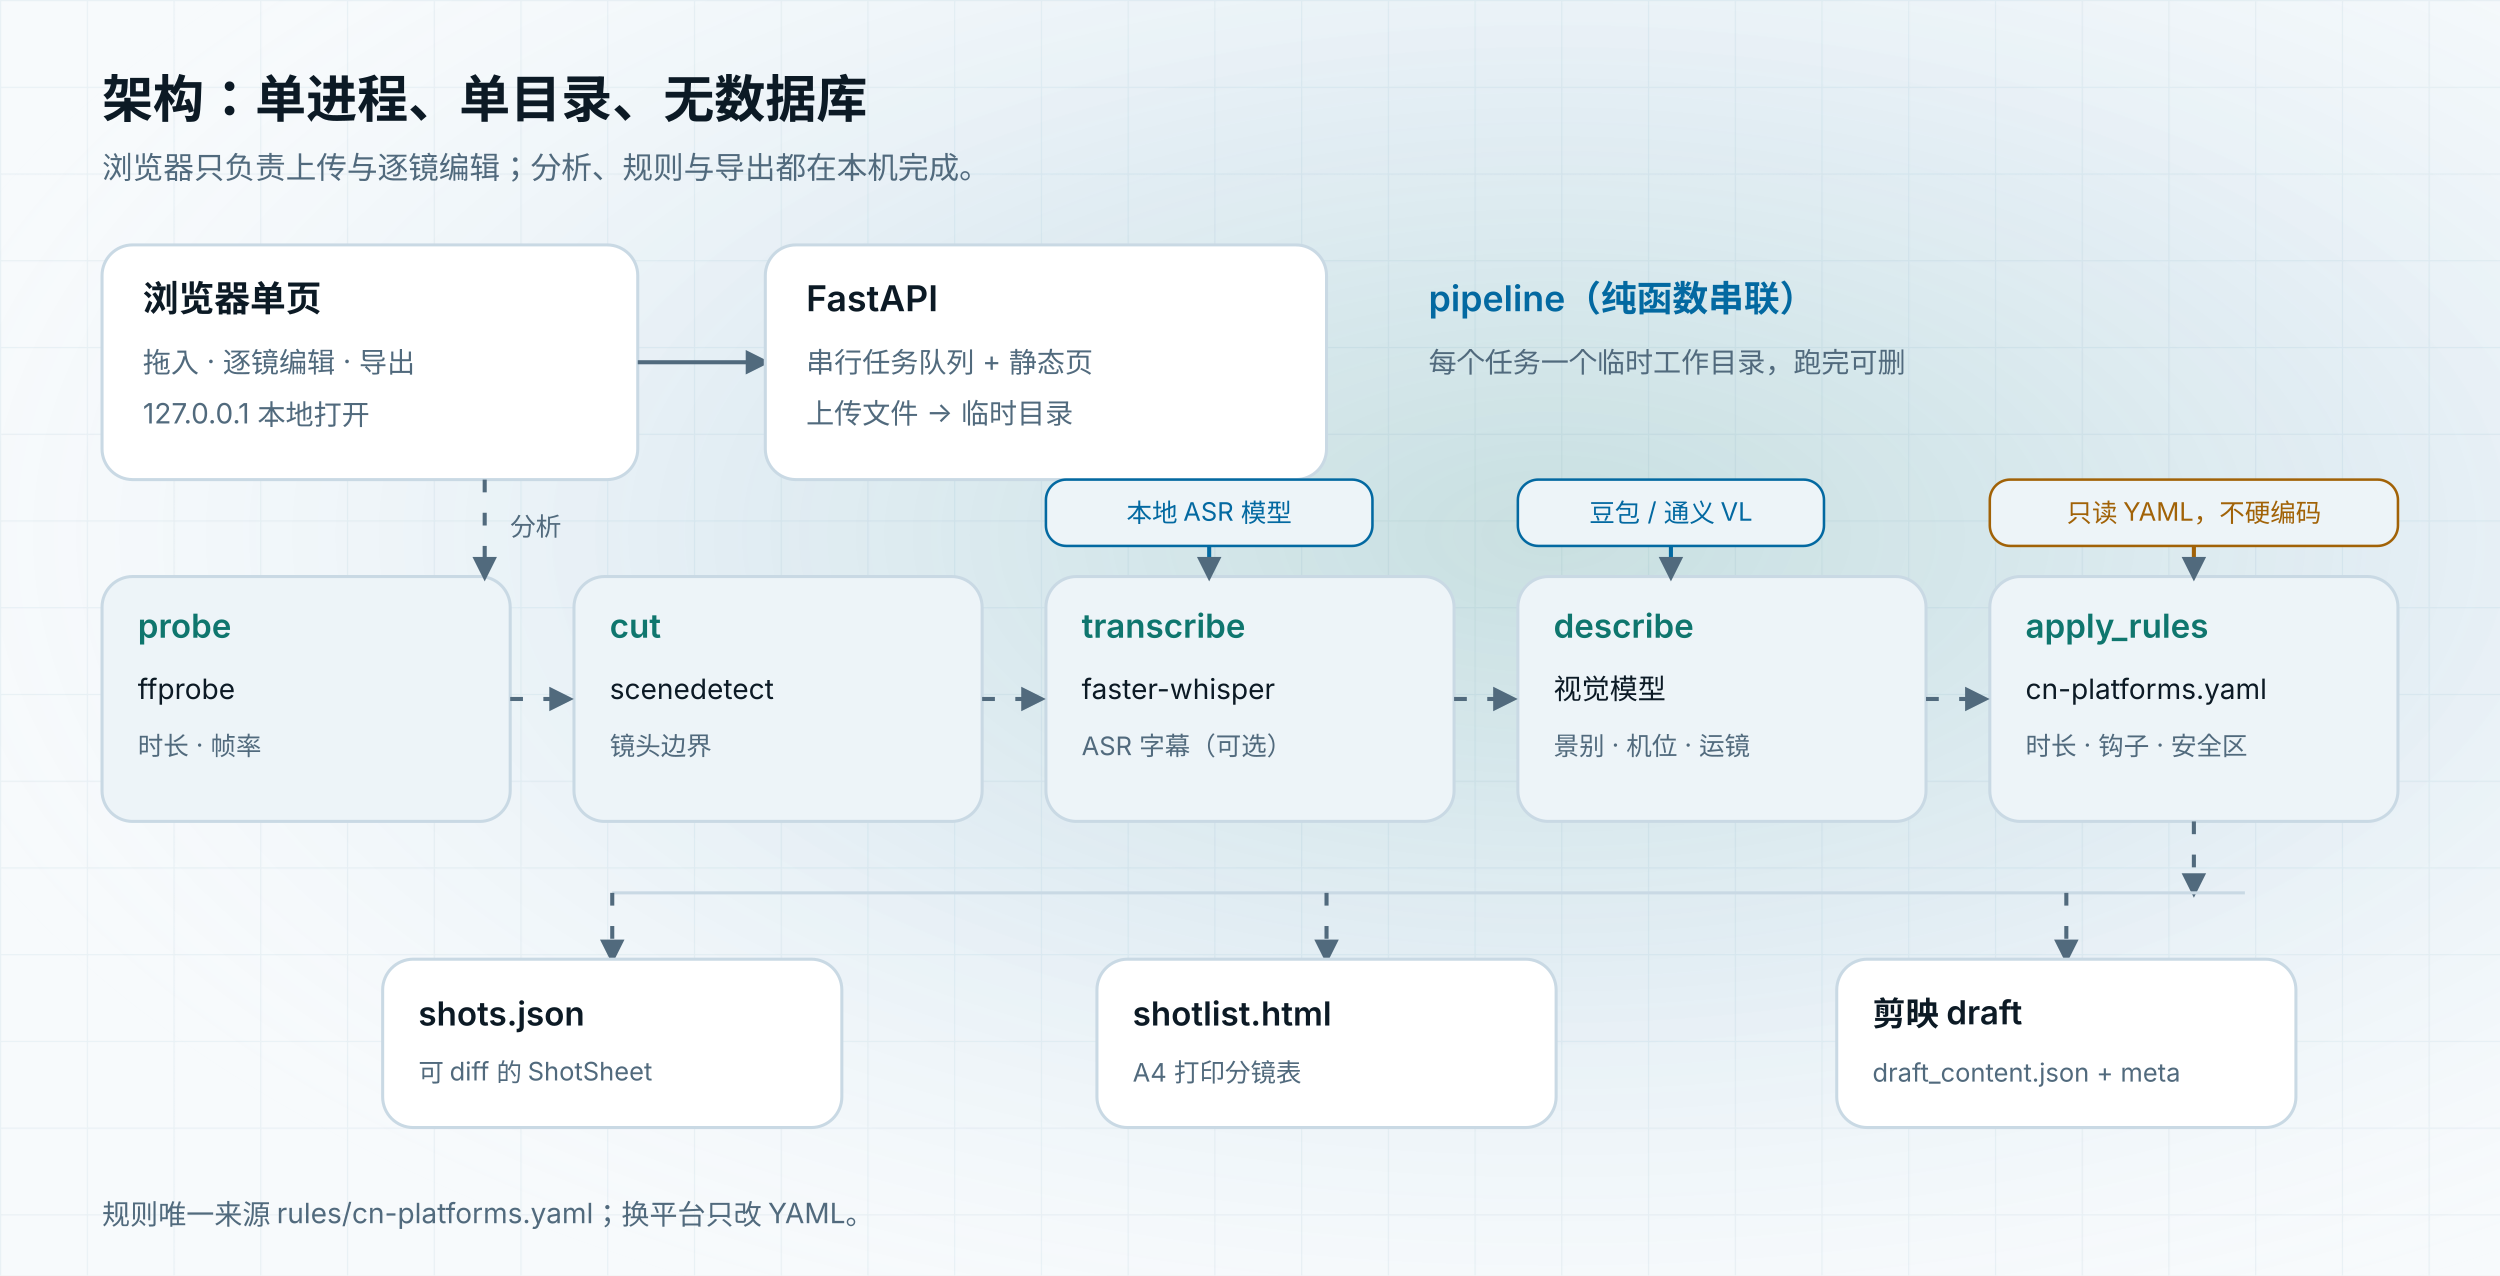
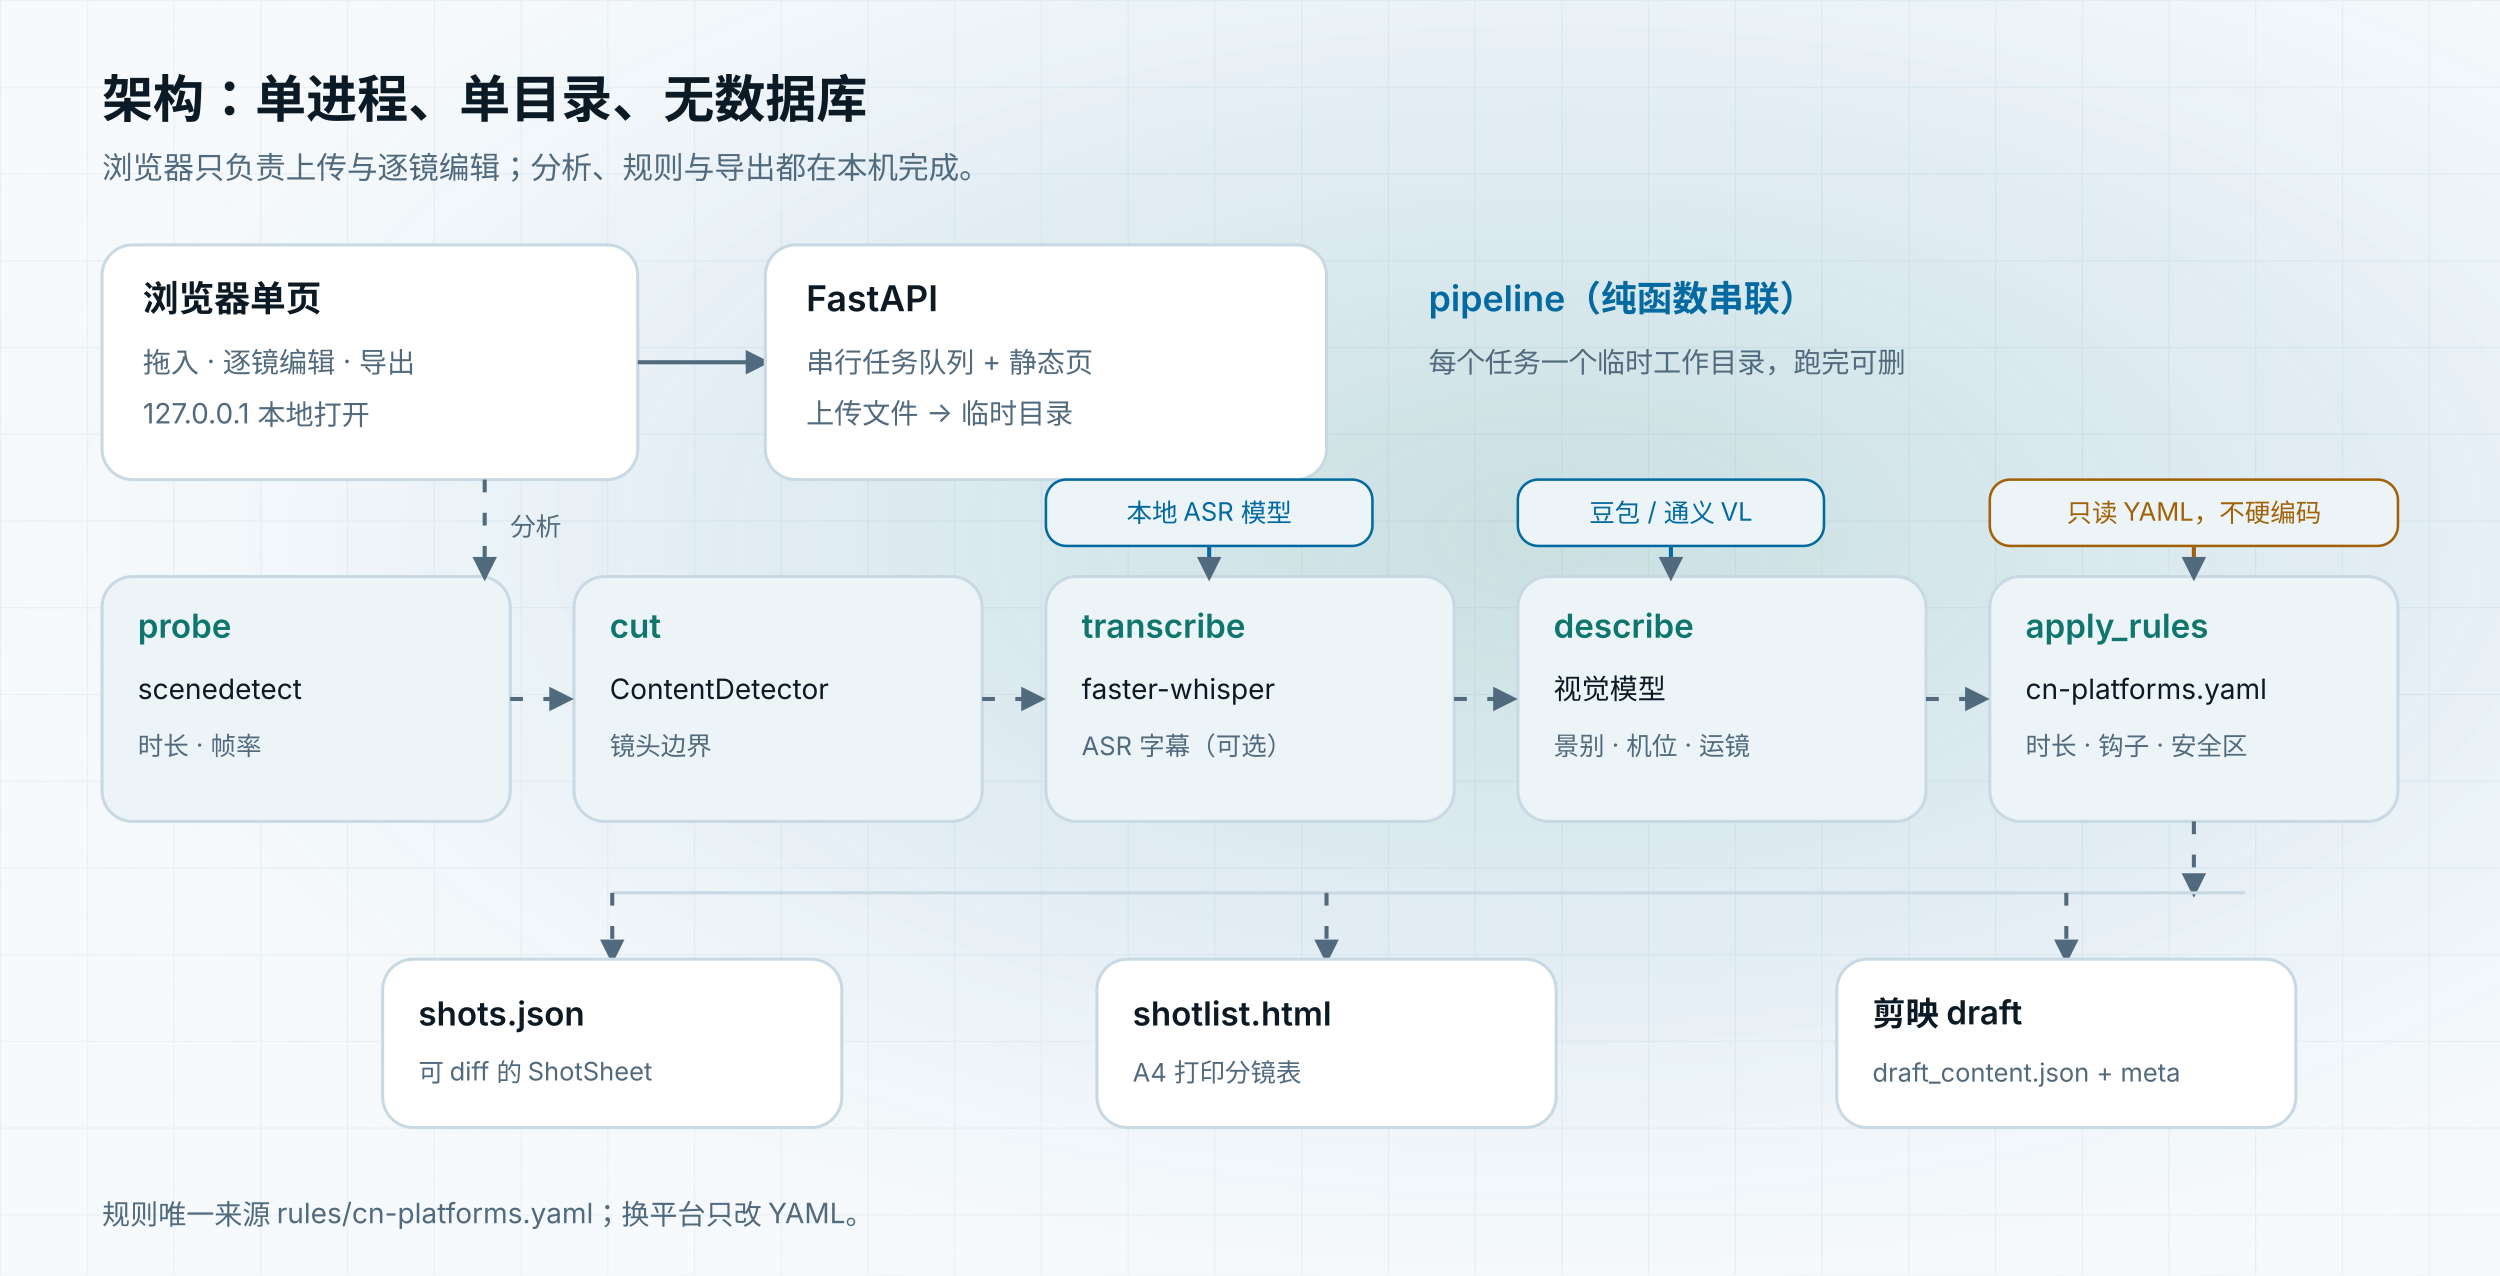
<svg xmlns="http://www.w3.org/2000/svg" width="980" height="500" viewBox="0 0 980 500" role="img" aria-labelledby="t d">
  <style>
  text { font-family: -apple-system, "PingFang SC", "Noto Sans SC", "Microsoft YaHei", sans-serif; }
  .flow { stroke-dasharray: 5 8; animation: flow 2.6s linear infinite; }
  @keyframes flow { to { stroke-dashoffset: -26; } }
  .pulse { animation: pulse 3s ease-in-out infinite; }
  @keyframes pulse { 0%, 100% { opacity: .32; } 50% { opacity: 1; } }
  .drift { animation: drift 4.2s ease-in-out infinite; }
  @keyframes drift { 0%, 100% { opacity: .25; } 50% { opacity: .9; } }
  .travel { animation: travel 7s linear infinite; }
  @keyframes travel { 0% { transform: translateX(0); } 100% { transform: translateX(700px); } }
  .spin { transform-box: fill-box; transform-origin: center; animation: spin 30s linear infinite; }
  @keyframes spin { to { transform: rotate(360deg); } }
  .float { animation: float 6s ease-in-out infinite; }
  @keyframes float { 0%, 100% { transform: translateY(0); } 50% { transform: translateY(-7px); } }
  @media (prefers-reduced-motion: reduce) {
    .flow, .pulse, .drift, .travel, .spin, .float { animation: none !important; }
  }
</style>
  <defs>
    <pattern id="grid" width="34" height="34" patternUnits="userSpaceOnUse">
      <path d="M34 0H0V34" fill="none" stroke="#dde8ef" stroke-width="1" stroke-opacity=".55" />
    </pattern>
    <radialGradient id="glow" cx="62%" cy="42%" r="68%">
      <stop offset="0" stop-color="#0f766e" stop-opacity=".20" />
      <stop offset=".55" stop-color="#0369a1" stop-opacity=".07" />
      <stop offset="1" stop-color="#f7fafc" stop-opacity="0" />
    </radialGradient>
    <filter id="blur" x="-60%" y="-60%" width="220%" height="220%">
      <feGaussianBlur stdDeviation="7" />
    </filter>
    <filter id="soft" x="-40%" y="-40%" width="180%" height="180%">
      <feGaussianBlur stdDeviation="2.2" />
    </filter>
  </defs>
  <rect width="980" height="500" fill="#f7fafc" />
  <rect width="980" height="500" fill="url(#grid)" />
  <rect width="980" height="500" fill="url(#glow)" />
  <marker id="arrow" viewBox="0 0 10 10" refX="8" refY="5" markerWidth="6" markerHeight="6" orient="auto-start-reverse">
    <path d="M0 0L10 5L0 10z" fill="#516a7d" />
  </marker>
  <text x="40" y="46" font-size="20" font-weight="700" fill="#0c1a25" text-anchor="start">架构：单进程、单目录、无数据库</text>
  <text x="40" y="70" font-size="12" font-weight="400" fill="#516a7d" text-anchor="start">浏览器只负责上传与逐镜编辑；分析、规则与导出都在本机完成。</text>
  <rect x="40" y="96" width="210" height="92" rx="12" fill="#ffffff" stroke="#c9d9e4" stroke-width="1.2" />
  <text x="56" y="122" font-size="14" font-weight="600" fill="#0c1a25" text-anchor="start">浏览器单页</text>
  <text x="56" y="146" font-size="11" font-weight="400" fill="#516a7d" text-anchor="start">拖入 · 逐镜编辑 · 导出</text>
  <text x="56" y="166" font-size="11" font-weight="400" fill="#516a7d" text-anchor="start">127.0.0.1 本地打开</text>
  <path d="M250 142 H300" fill="none" stroke="#516a7d" stroke-width="1.6" marker-end="url(#arrow)" />
  <rect x="300" y="96" width="220" height="92" rx="12" fill="#ffffff" stroke="#c9d9e4" stroke-width="1.2" />
  <text x="316" y="122" font-size="14" font-weight="600" fill="#0c1a25" text-anchor="start">FastAPI</text>
  <text x="316" y="146" font-size="11" font-weight="400" fill="#516a7d" text-anchor="start">串行任务队列 + 静态页</text>
  <text x="316" y="166" font-size="11" font-weight="400" fill="#516a7d" text-anchor="start">上传文件 → 临时目录</text>
  <text x="560" y="122" font-size="14" font-weight="600" fill="#0369a1" text-anchor="start">pipeline（纯函数串联）</text>
  <text x="560" y="146" font-size="11" font-weight="400" fill="#516a7d" text-anchor="start">每个任务一个临时工作目录，跑完可删</text>
  <rect x="40" y="226" width="160" height="96" rx="12" fill="#edf4f8" stroke="#c9d9e4" stroke-width="1.2" />
  <text x="54" y="250" font-size="13" font-weight="600" fill="#0f766e" text-anchor="start">probe</text>
-   <text x="54" y="274" font-size="11" font-weight="400" fill="#0c1a25" text-anchor="start">ffprobe</text>
+   <text x="54" y="274" font-size="11" font-weight="400" fill="#0c1a25" text-anchor="start">scenedetect</text>
  <text x="54" y="296" font-size="10" font-weight="400" fill="#516a7d" text-anchor="start">时长 · 帧率</text>
  <rect x="225" y="226" width="160" height="96" rx="12" fill="#edf4f8" stroke="#c9d9e4" stroke-width="1.2" />
  <text x="239" y="250" font-size="13" font-weight="600" fill="#0f766e" text-anchor="start">cut</text>
-   <text x="239" y="274" font-size="11" font-weight="400" fill="#0c1a25" text-anchor="start">scenedetect</text>
+   <text x="239" y="274" font-size="11" font-weight="400" fill="#0c1a25" text-anchor="start">ContentDetector</text>
  <text x="239" y="296" font-size="10" font-weight="400" fill="#516a7d" text-anchor="start">镜头边界</text>
  <rect x="410" y="226" width="160" height="96" rx="12" fill="#edf4f8" stroke="#c9d9e4" stroke-width="1.2" />
  <text x="424" y="250" font-size="13" font-weight="600" fill="#0f766e" text-anchor="start">transcribe</text>
  <text x="424" y="274" font-size="11" font-weight="400" fill="#0c1a25" text-anchor="start">faster-whisper</text>
  <text x="424" y="296" font-size="10" font-weight="400" fill="#516a7d" text-anchor="start">ASR 字幕（可选）</text>
  <rect x="595" y="226" width="160" height="96" rx="12" fill="#edf4f8" stroke="#c9d9e4" stroke-width="1.2" />
  <text x="609" y="250" font-size="13" font-weight="600" fill="#0f766e" text-anchor="start">describe</text>
  <text x="609" y="274" font-size="11" font-weight="400" fill="#0c1a25" text-anchor="start">视觉模型</text>
  <text x="609" y="296" font-size="10" font-weight="400" fill="#516a7d" text-anchor="start">景别 · 机位 · 运镜</text>
  <rect x="780" y="226" width="160" height="96" rx="12" fill="#edf4f8" stroke="#c9d9e4" stroke-width="1.2" />
  <text x="794" y="250" font-size="13" font-weight="600" fill="#0f766e" text-anchor="start">apply_rules</text>
  <text x="794" y="274" font-size="11" font-weight="400" fill="#0c1a25" text-anchor="start">cn-platforms.yaml</text>
  <text x="794" y="296" font-size="10" font-weight="400" fill="#516a7d" text-anchor="start">时长 · 钩子 · 安全区</text>
  <path d="M200 274 H223" fill="none" stroke="#516a7d" stroke-width="1.6" class="flow" marker-end="url(#arrow)" />
  <path d="M385 274 H408" fill="none" stroke="#516a7d" stroke-width="1.6" class="flow" marker-end="url(#arrow)" />
  <path d="M570 274 H593" fill="none" stroke="#516a7d" stroke-width="1.6" class="flow" marker-end="url(#arrow)" />
  <path d="M755 274 H778" fill="none" stroke="#516a7d" stroke-width="1.6" class="flow" marker-end="url(#arrow)" />
  <path d="M190 188 V226" fill="none" stroke="#516a7d" stroke-width="1.6" class="flow" marker-end="url(#arrow)" />
  <text x="200" y="210" font-size="10" font-weight="400" fill="#516a7d" text-anchor="start">分析</text>
  <rect x="595" y="188" width="120" height="26" rx="8" fill="#edf4f8" stroke="#0369a1" stroke-width="1" />
  <text x="655.0" y="204.6" font-size="10" font-weight="400" fill="#0369a1" text-anchor="middle">豆包 / 通义 VL</text>
  <path d="M655 214 V226" fill="none" stroke="#0369a1" stroke-width="1.6" class="flow" marker-end="url(#arrow)" />
  <rect x="410" y="188" width="128" height="26" rx="8" fill="#edf4f8" stroke="#0369a1" stroke-width="1" />
  <text x="474.0" y="204.6" font-size="10" font-weight="400" fill="#0369a1" text-anchor="middle">本地 ASR 模型</text>
  <path d="M474 214 V226" fill="none" stroke="#0369a1" stroke-width="1.6" class="flow" marker-end="url(#arrow)" />
  <rect x="780" y="188" width="160" height="26" rx="8" fill="#edf4f8" stroke="#a16207" stroke-width="1" />
  <text x="860.0" y="204.6" font-size="10" font-weight="400" fill="#a16207" text-anchor="middle">只读 YAML，不硬编码</text>
  <path d="M860 214 V226" fill="none" stroke="#a16207" stroke-width="1.6" class="flow" marker-end="url(#arrow)" />
  <path d="M860 322 V350" fill="none" stroke="#516a7d" stroke-width="1.6" class="flow" marker-end="url(#arrow)" />
  <path d="M240 350 H880" stroke="#c9d9e4" stroke-width="1.2" fill="none" />
  <path d="M240 350 V376" fill="none" stroke="#516a7d" stroke-width="1.6" class="flow" marker-end="url(#arrow)" />
  <rect x="150" y="376" width="180" height="66" rx="12" fill="#ffffff" stroke="#c9d9e4" stroke-width="1.2" />
  <text x="164" y="402" font-size="13" font-weight="600" fill="#0c1a25" text-anchor="start">shots.json</text>
  <text x="164" y="424" font-size="10" font-weight="400" fill="#516a7d" text-anchor="start">可 diff 的 ShotSheet</text>
  <path d="M520 350 V376" fill="none" stroke="#516a7d" stroke-width="1.6" class="flow" marker-end="url(#arrow)" />
  <rect x="430" y="376" width="180" height="66" rx="12" fill="#ffffff" stroke="#c9d9e4" stroke-width="1.2" />
  <text x="444" y="402" font-size="13" font-weight="600" fill="#0c1a25" text-anchor="start">shotlist.html</text>
  <text x="444" y="424" font-size="10" font-weight="400" fill="#516a7d" text-anchor="start">A4 打印分镜表</text>
  <path d="M810 350 V376" fill="none" stroke="#516a7d" stroke-width="1.6" class="flow" marker-end="url(#arrow)" />
  <rect x="720" y="376" width="180" height="66" rx="12" fill="#ffffff" stroke="#c9d9e4" stroke-width="1.2" />
  <text x="734" y="402" font-size="13" font-weight="600" fill="#0c1a25" text-anchor="start">剪映 draft</text>
  <text x="734" y="424" font-size="10" font-weight="400" fill="#516a7d" text-anchor="start">draft_content.json + meta</text>
  <text x="40" y="480" font-size="11" font-weight="400" fill="#516a7d" text-anchor="start">规则唯一来源 rules/cn-platforms.yaml；换平台只改 YAML。</text>
</svg>
